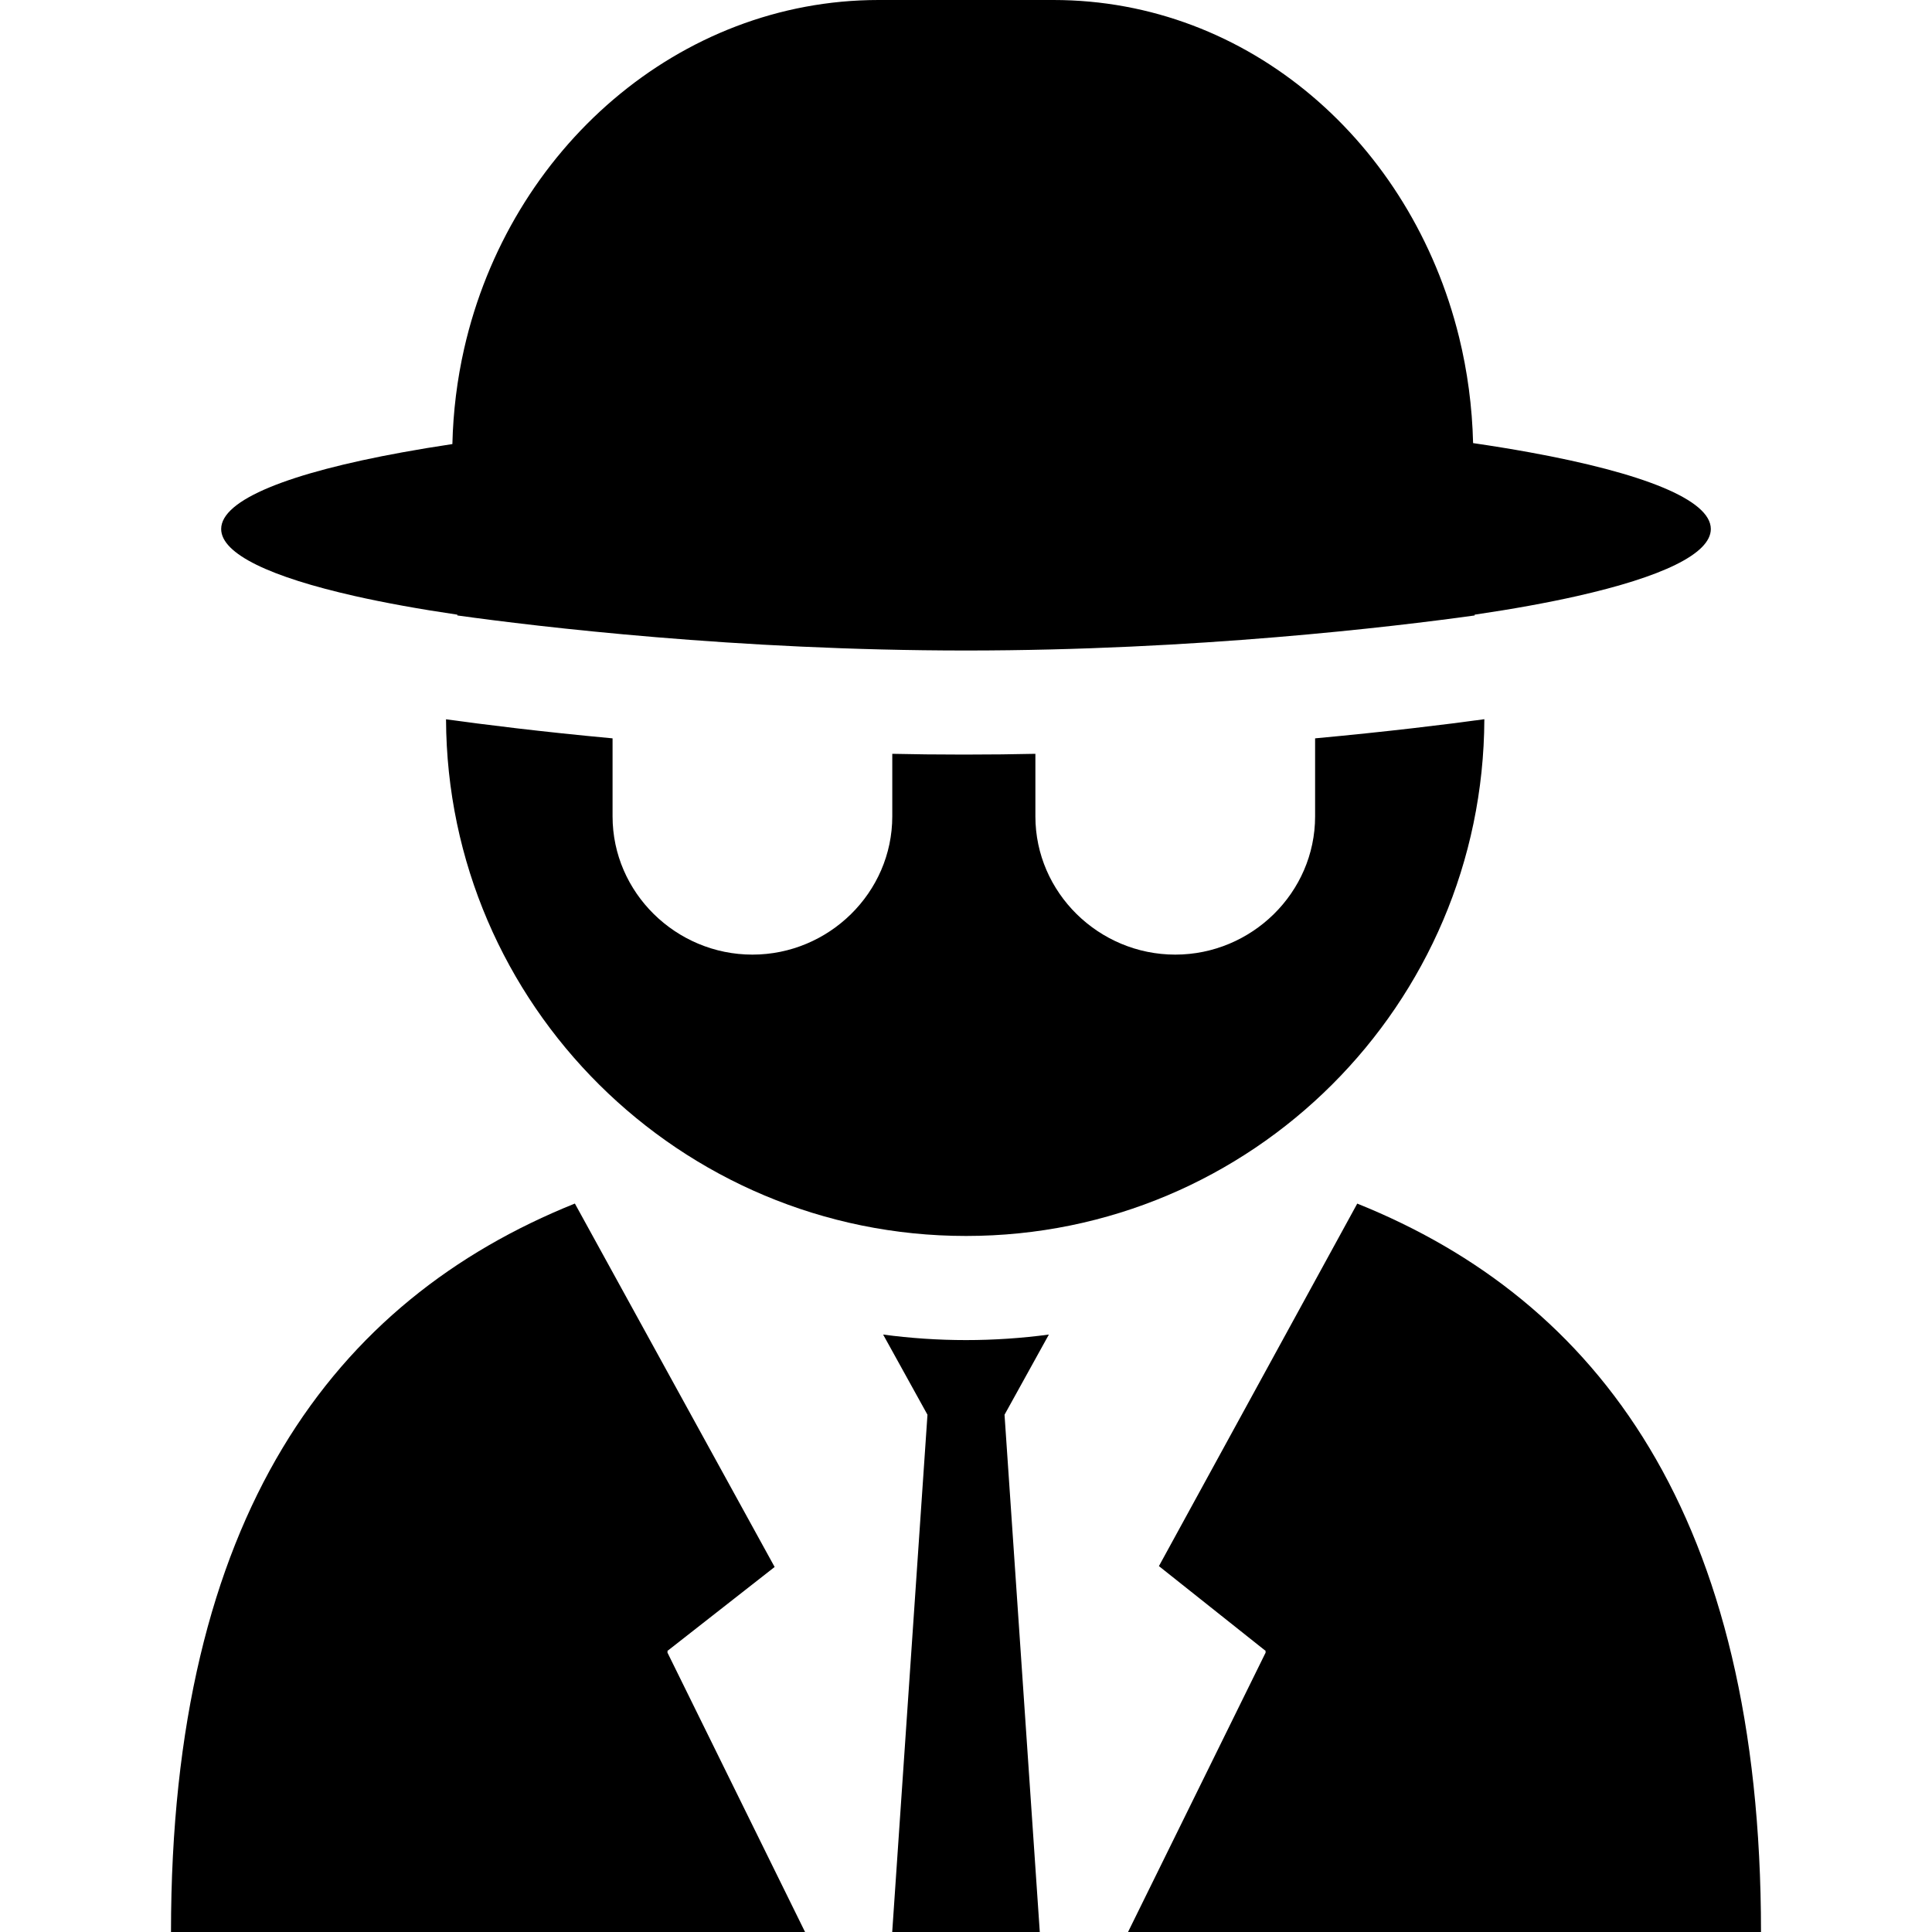
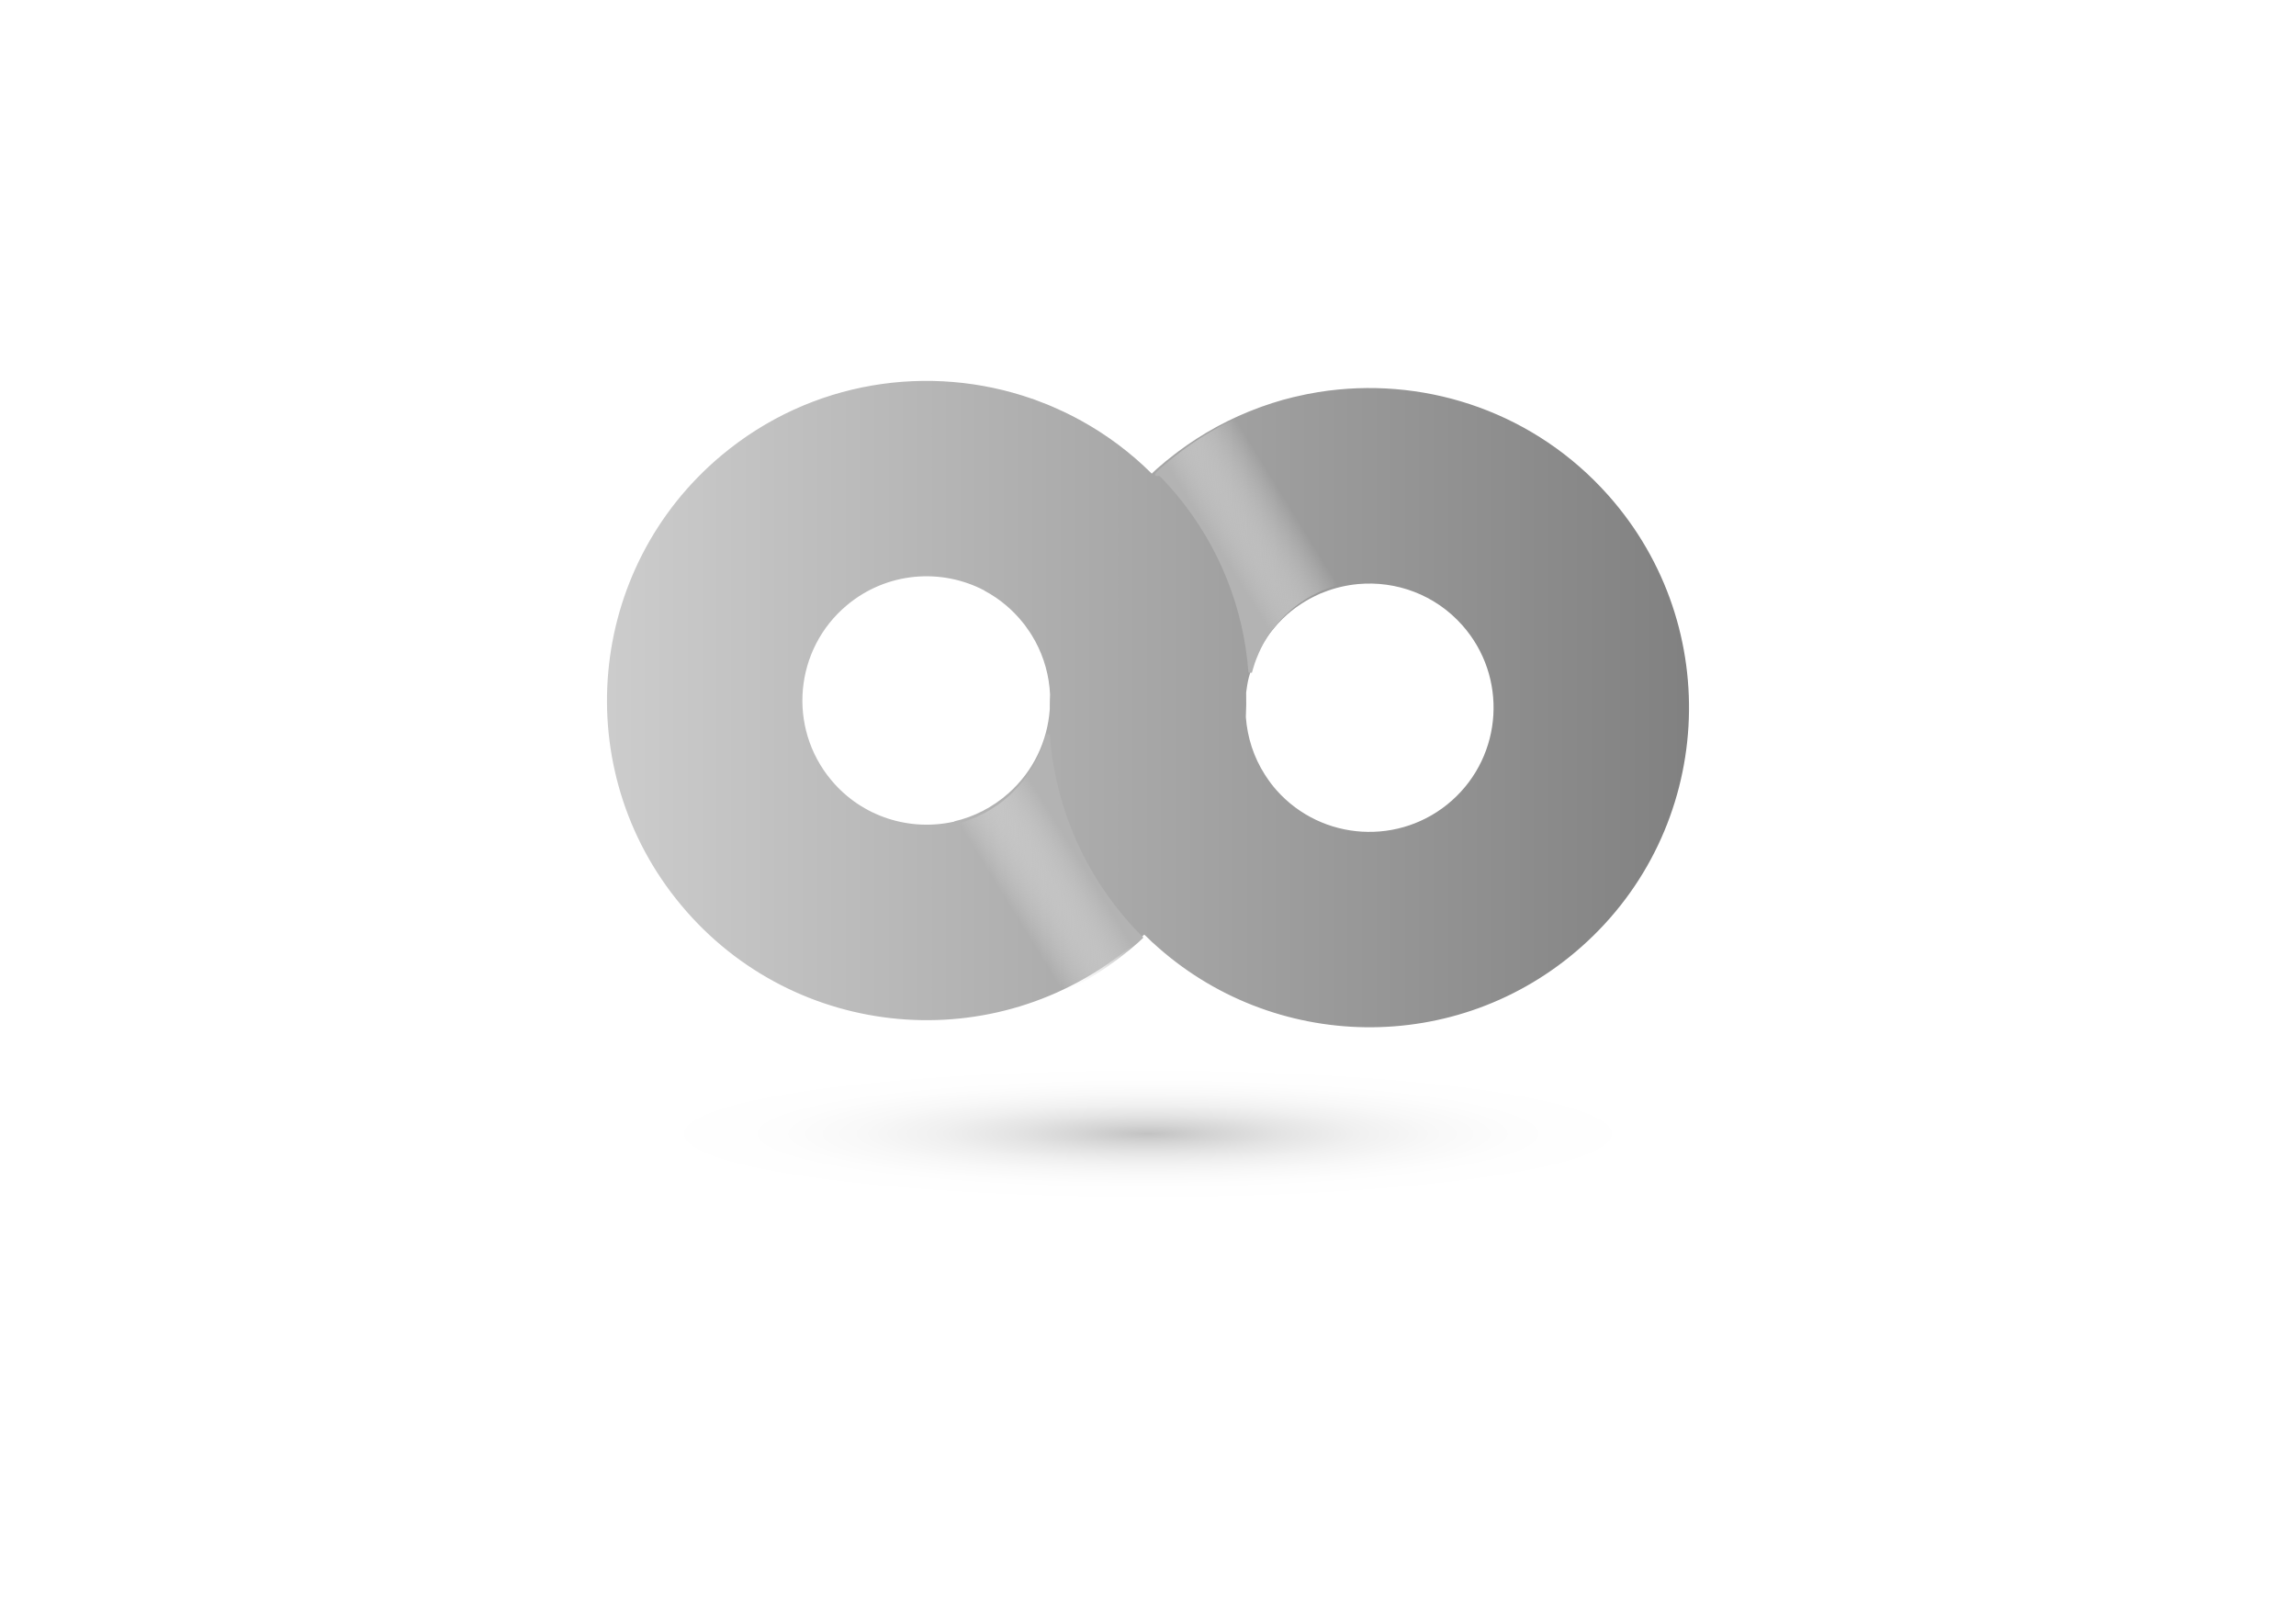
- <svg xmlns="http://www.w3.org/2000/svg" version="1.1" id="Capa_1" x="0px" y="0px" viewBox="0 0 297 297" style="enable-background:new 0 0 297 297;" xml:space="preserve">
-   <g>
-     <path d="M102.651,253.945l-0.068-0.139l16.5-12.92L88.46,185.174l-0.086-0.157C51.307,199.906,26.287,233.051,26.287,297h97.472   l-21.176-43L102.651,253.945z" />
-     <path d="M178.157,240.752l16.426,13.055l-0.068,0.139l0.068,0.055l-21.174,43h97.304c0-63.95-25.012-97.084-62.067-111.976   l-0.086,0.157L178.157,240.752z" />
-     <path d="M148.5,206.007c-4.319,0-8.57-0.293-12.74-0.85l6.817,12.327L137.157,297h22.686l-5.42-79.516l6.817-12.327   C157.07,205.714,152.819,206.007,148.5,206.007z" />
-     <path d="M228.184,110.561c-5.781,0.802-15.017,1.926-26.017,2.943v11.993c0,11.737-9.762,21.253-21.5,21.253   c-11.738,0-21.5-9.516-21.5-21.253v-9.616c-3,0.074-7.172,0.119-11,0.119c-3.828,0-8-0.045-11-0.119v9.616   c0,11.737-9.762,21.253-21.5,21.253s-21.5-9.516-21.5-21.253v-11.993c-11-1.016-19.874-2.135-25.657-2.937   c-0.009-0.001,0.065-0.007,0.056-0.007C68.732,154.463,104.559,190,148.5,190c0.009,0,0.018,0,0.026,0   C192.456,190,228.018,154.455,228.184,110.561z" />
-     <path d="M70.294,94.61C82.852,96.355,113.296,100,148.5,100s65.648-3.645,78.206-5.39c-0.008-0.038-0.014-0.078-0.021-0.117   c5.856-0.862,11.137-1.82,15.742-2.858C255.39,88.713,263,85.157,263,81.322c0-4.506-10.499-8.627-27.855-11.787   c-2.73-0.497-5.635-0.97-8.69-1.418c-0.139-5.621-0.875-11.077-2.157-16.293C216.959,21.977,192.012,0,161.935,0h-26.869   c-30.677,0-56.743,22.863-63.719,53.621c-1.069,4.715-1.685,9.612-1.804,14.644c-2.691,0.403-5.257,0.827-7.688,1.271   C44.499,72.695,34,76.816,34,81.322c0,3.835,7.61,7.391,20.573,10.313c4.605,1.038,9.886,1.996,15.742,2.858   C70.308,94.532,70.302,94.572,70.294,94.61z" />
+ <svg xmlns="http://www.w3.org/2000/svg" version="1.1" x="0px" y="0px" width="550px" height="385px" viewBox="0 0 550 385" enable-background="new 0 0 550 385" xml:space="preserve">
+   <g id="background">
+ </g>
+   <g id="infinity_symbol_1_">
+     <g>
+       <radialGradient id="SVGID_1_" cx="295.715" cy="673.021" r="138.676" gradientTransform="matrix(1.0903 0 0 0.1483 -47.4187 171.7993)" gradientUnits="userSpaceOnUse">
+         <stop offset="0" style="stop-color:#868686" />
+         <stop offset="0.004" style="stop-color:#888888" />
+         <stop offset="0.109" style="stop-color:#ACACAC" />
+         <stop offset="0.217" style="stop-color:#CACACA" />
+         <stop offset="0.332" style="stop-color:#E2E2E2" />
+         <stop offset="0.455" style="stop-color:#F2F2F2" />
+         <stop offset="0.59" style="stop-color:#FCFCFC" />
+         <stop offset="0.764" style="stop-color:#FFFFFF" />
+       </radialGradient>
+       <path opacity="0.5" fill="url(#SVGID_1_)" d="M426.199,271.609c0,11.357-67.693,20.564-151.198,20.564    c-83.506,0-151.201-9.207-151.201-20.564c0-11.353,67.695-20.566,151.201-20.566C358.506,251.043,426.199,260.257,426.199,271.609    z" />
+       <g id="_x33__2_">
+         <g id="color_2_">
+           <linearGradient id="color_1_" gradientUnits="userSpaceOnUse" x1="145.735" y1="168.672" x2="403.521" y2="168.672">
+             <stop offset="6.576800e-04" style="stop-color:#CCCCCC" />
+             <stop offset="1" style="stop-color:#818181" />
+           </linearGradient>
+           <path id="color_3_" fill="url(#color_1_)" d="M385.276,118.676c-17.445-19.641-42.727-28.178-66.953-25.104      c-0.004-0.001-0.004-0.006-0.004-0.008c-0.047,0.007-0.094,0.016-0.141,0.021c-1.674,0.217-3.336,0.496-4.994,0.822      c-0.295,0.058-0.588,0.123-0.883,0.184c-1.645,0.346-3.287,0.729-4.914,1.184c-0.025,0.004-0.045,0.011-0.065,0.017      c-1.682,0.472-3.348,1.013-5.004,1.601c-0.264,0.094-0.525,0.192-0.791,0.289c-3.258,1.199-6.453,2.629-9.56,4.292      c-0.289,0.153-0.576,0.313-0.865,0.472c-3.047,1.678-6.006,3.582-8.857,5.713c-0.316,0.237-0.635,0.479-0.951,0.725      c-1.402,1.081-2.783,2.196-4.127,3.389c-0.434,0.39-0.846,0.793-1.267,1.186c-5.07-5.036-10.703-9.227-16.715-12.567      c-0.032-0.019-0.066-0.036-0.101-0.055c-1.08-0.604-2.188-1.173-3.305-1.727c-0.312-0.153-0.624-0.305-0.936-0.455      c-0.846-0.4-1.702-0.785-2.566-1.157c-0.48-0.204-0.959-0.413-1.44-0.61c-0.692-0.283-1.401-0.545-2.106-0.81      c-0.473-0.178-0.933-0.374-1.41-0.542c-0.014-0.004-0.024,0.011-0.037,0.01c-24.596-8.59-52.945-4.416-74.396,13.496      c-32.46,27.112-36.791,75.406-9.674,107.861c27.109,32.463,75.4,36.812,107.85,9.682c1.046-0.873,2.059-1.771,3.047-2.688      c0.252,0.253,0.518,0.484,0.771,0.73c0.43,0.422,0.854,0.849,1.292,1.248l0.01-0.016c28.578,26.352,73.012,27.296,102.682,0.922      C410.503,198.711,413.356,150.297,385.276,118.676z M199.135,186.903c-10.543-12.616-8.862-31.388,3.757-41.929      c9.534-7.968,22.575-8.941,32.924-3.508c0,0.008-0.005,0.037-0.005,0.037c3.751,1.992,6.943,4.738,9.454,7.958      c0.081,0.103,0.153,0.198,0.238,0.297c0.8,1.074,1.563,2.198,2.205,3.38c0.091,0.148,0.196,0.305,0.286,0.48      c2.154,3.99,3.334,8.328,3.541,12.721c-0.049,1.197-0.07,2.393-0.066,3.594c-0.536,7.468-3.842,14.729-9.875,20.097      c-3.838,3.415-8.323,5.66-12.998,6.735l0.025,0.053C218.056,199.227,206.557,195.785,199.135,186.903z M347.786,191.791      c-12.285,10.905-31.105,9.787-42.008-2.491c-1.031-1.157-1.922-2.394-2.736-3.654c-2.746-4.261-4.244-9.032-4.603-13.876      c0.102-1.963,0.121-3.93,0.074-5.899c0.152-1.227,0.353-2.454,0.658-3.657h0.006c0.068-0.274,0.162-0.543,0.238-0.815      c0.15-0.526,0.303-1.052,0.484-1.571c0.123-0.361,0.26-0.719,0.4-1.075c0.178-0.46,0.369-0.917,0.572-1.37      c0.15-0.334,0.293-0.67,0.457-1.002c0.316-0.639,0.658-1.27,1.021-1.892c0.137-0.237,0.283-0.474,0.43-0.708      c0.375-0.603,0.773-1.195,1.197-1.773c0.176-0.241,0.361-0.479,0.545-0.716c0.393-0.502,0.801-0.993,1.227-1.474      c0.182-0.207,0.361-0.414,0.549-0.613c0.621-0.664,1.268-1.314,1.961-1.93c0.709-0.628,1.443-1.208,2.193-1.756      c0.227-0.166,0.459-0.314,0.688-0.472c0.52-0.36,1.045-0.704,1.582-1.024c0.311-0.189,0.627-0.367,0.945-0.545      c0.439-0.24,0.887-0.465,1.334-0.684c0.396-0.191,0.791-0.389,1.193-0.562c0.285-0.121,0.576-0.229,0.867-0.34      c2.674-1.053,5.461-1.715,8.281-1.969v-0.002c9.084-0.818,18.418,2.506,24.939,9.855      C361.181,162.045,360.075,180.869,347.786,191.791z" />
+         </g>
+         <g id="inner_shadow_2_">
+           <linearGradient id="bottom_1_" gradientUnits="userSpaceOnUse" x1="2857.863" y1="-9646.6" x2="2850.984" y2="-9685.909" gradientTransform="matrix(0.6641 0.7477 0.7477 -0.6641 5586.495 -8347.799)">
+             <stop offset="0.417" style="stop-color:#B3B3B3" />
+             <stop offset="0.92" style="stop-color:#FFFFFF;stop-opacity:0" />
+           </linearGradient>
+           <path id="bottom_5_" fill="url(#bottom_1_)" d="M272.939,223.639c-0.236-0.229-0.412-0.414-0.584-0.598      c-1.131-1.188-2.242-2.408-3.311-3.685c-10.673-12.779-16.453-28.017-17.578-43.443l-0.84-0.04      c-0.07,0.276-0.165,0.545-0.243,0.817c-0.148,0.525-0.304,1.049-0.482,1.57c-0.126,0.357-0.264,0.718-0.403,1.074      c-0.177,0.461-0.369,0.917-0.57,1.369c-0.15,0.334-0.295,0.672-0.459,1.001c-0.314,0.644-0.656,1.273-1.021,1.894      c-0.138,0.242-0.284,0.475-0.432,0.711c-0.374,0.602-0.773,1.191-1.194,1.771c-0.177,0.244-0.363,0.477-0.547,0.715      c-0.391,0.502-0.8,0.996-1.227,1.477c-0.184,0.203-0.361,0.409-0.549,0.61c-0.623,0.667-1.266,1.316-1.96,1.928      c-0.708,0.63-1.446,1.21-2.194,1.761c-0.227,0.161-0.458,0.311-0.685,0.471c-0.522,0.358-1.048,0.701-1.584,1.026      c-0.312,0.186-0.627,0.367-0.943,0.542c-0.443,0.241-0.887,0.467-1.338,0.684c-0.396,0.192-0.789,0.386-1.191,0.562      c-0.286,0.122-0.577,0.227-0.866,0.34c-2.677,1.061-5.464,1.718-8.283,1.971c1.886,11.799,5.058,32.068,7.02,46.348      c0.05-0.008,0.096-0.008,0.144-0.016c1.673-0.216,3.337-0.496,4.995-0.82c0.295-0.059,0.589-0.123,0.884-0.186      c1.645-0.342,3.287-0.727,4.913-1.181c0.023-0.007,0.044-0.013,0.066-0.017c1.682-0.471,3.348-1.014,5.002-1.602      c0.264-0.095,0.525-0.191,0.789-0.288c3.259-1.204,6.455-2.632,9.564-4.292c0.288-0.153,0.575-0.314,0.864-0.472      c3.045-1.681,6.005-3.583,8.854-5.715c0.318-0.239,0.637-0.481,0.954-0.726c1.4-1.076,2.782-2.197,4.126-3.388      c0.436-0.387,0.843-0.794,1.266-1.191C273.574,224.302,273.256,223.968,272.939,223.639z" />
+           <linearGradient id="top_1_" gradientUnits="userSpaceOnUse" x1="3357.933" y1="-9638.708" x2="3351.157" y2="-9677.428" gradientTransform="matrix(-0.6641 -0.7477 -0.7477 0.6641 -4697.667 9053.795)">
+             <stop offset="0.417" style="stop-color:#B3B3B3" />
+             <stop offset="0.92" style="stop-color:#FFFFFF;stop-opacity:0" />
+           </linearGradient>
+           <path id="top_5_" fill="url(#top_1_)" d="M277.882,114.133c0.232,0.229,0.408,0.41,0.574,0.588      c1.117,1.172,2.213,2.371,3.266,3.634c10.525,12.583,16.223,27.579,17.334,42.767l0.828,0.041      c0.068-0.27,0.162-0.533,0.238-0.802c0.148-0.52,0.303-1.032,0.478-1.546c0.123-0.356,0.258-0.707,0.395-1.061      c0.176-0.451,0.365-0.898,0.565-1.348c0.148-0.33,0.291-0.658,0.453-0.982c0.309-0.635,0.648-1.255,1.006-1.867      c0.135-0.234,0.279-0.463,0.426-0.697c0.369-0.594,0.76-1.174,1.178-1.744c0.174-0.238,0.357-0.471,0.539-0.705      c0.385-0.494,0.789-0.979,1.209-1.453c0.18-0.201,0.354-0.402,0.543-0.604c0.611-0.653,1.246-1.292,1.932-1.897      c0.699-0.62,1.422-1.19,2.164-1.729c0.221-0.161,0.449-0.31,0.676-0.465c0.514-0.355,1.031-0.693,1.56-1.009      c0.307-0.187,0.619-0.36,0.934-0.536c0.434-0.237,0.871-0.461,1.316-0.672c0.391-0.194,0.777-0.383,1.174-0.553      c0.283-0.123,0.572-0.229,0.855-0.336c2.641-1.046,5.389-1.691,8.166-1.941c-1.857-11.619-4.986-31.571-6.922-45.631      c-0.049,0.006-0.094,0.008-0.143,0.015c-1.649,0.214-3.289,0.487-4.924,0.81c-0.289,0.058-0.578,0.119-0.871,0.182      c-1.621,0.338-3.24,0.715-4.846,1.164c-0.023,0.006-0.043,0.01-0.064,0.016c-1.658,0.464-3.301,0.998-4.932,1.578      c-0.26,0.09-0.52,0.187-0.779,0.282c-3.213,1.183-6.363,2.589-9.43,4.224c-0.285,0.154-0.57,0.311-0.852,0.467      c-3.006,1.654-5.924,3.528-8.734,5.625c-0.312,0.232-0.627,0.473-0.941,0.713c-1.379,1.064-2.742,2.162-4.068,3.338      c-0.428,0.381-0.828,0.78-1.248,1.172C276.116,114.488,277.567,113.814,277.882,114.133z" />
+         </g>
+       </g>
+     </g>
  </g>
-   <g>
- </g>
-   <g>
- </g>
-   <g>
- </g>
-   <g>
- </g>
-   <g>
- </g>
-   <g>
- </g>
-   <g>
- </g>
-   <g>
- </g>
-   <g>
- </g>
-   <g>
- </g>
-   <g>
- </g>
-   <g>
- </g>
-   <g>
- </g>
-   <g>
- </g>
-   <g>
+   <g id="text">
</g>
</svg>
